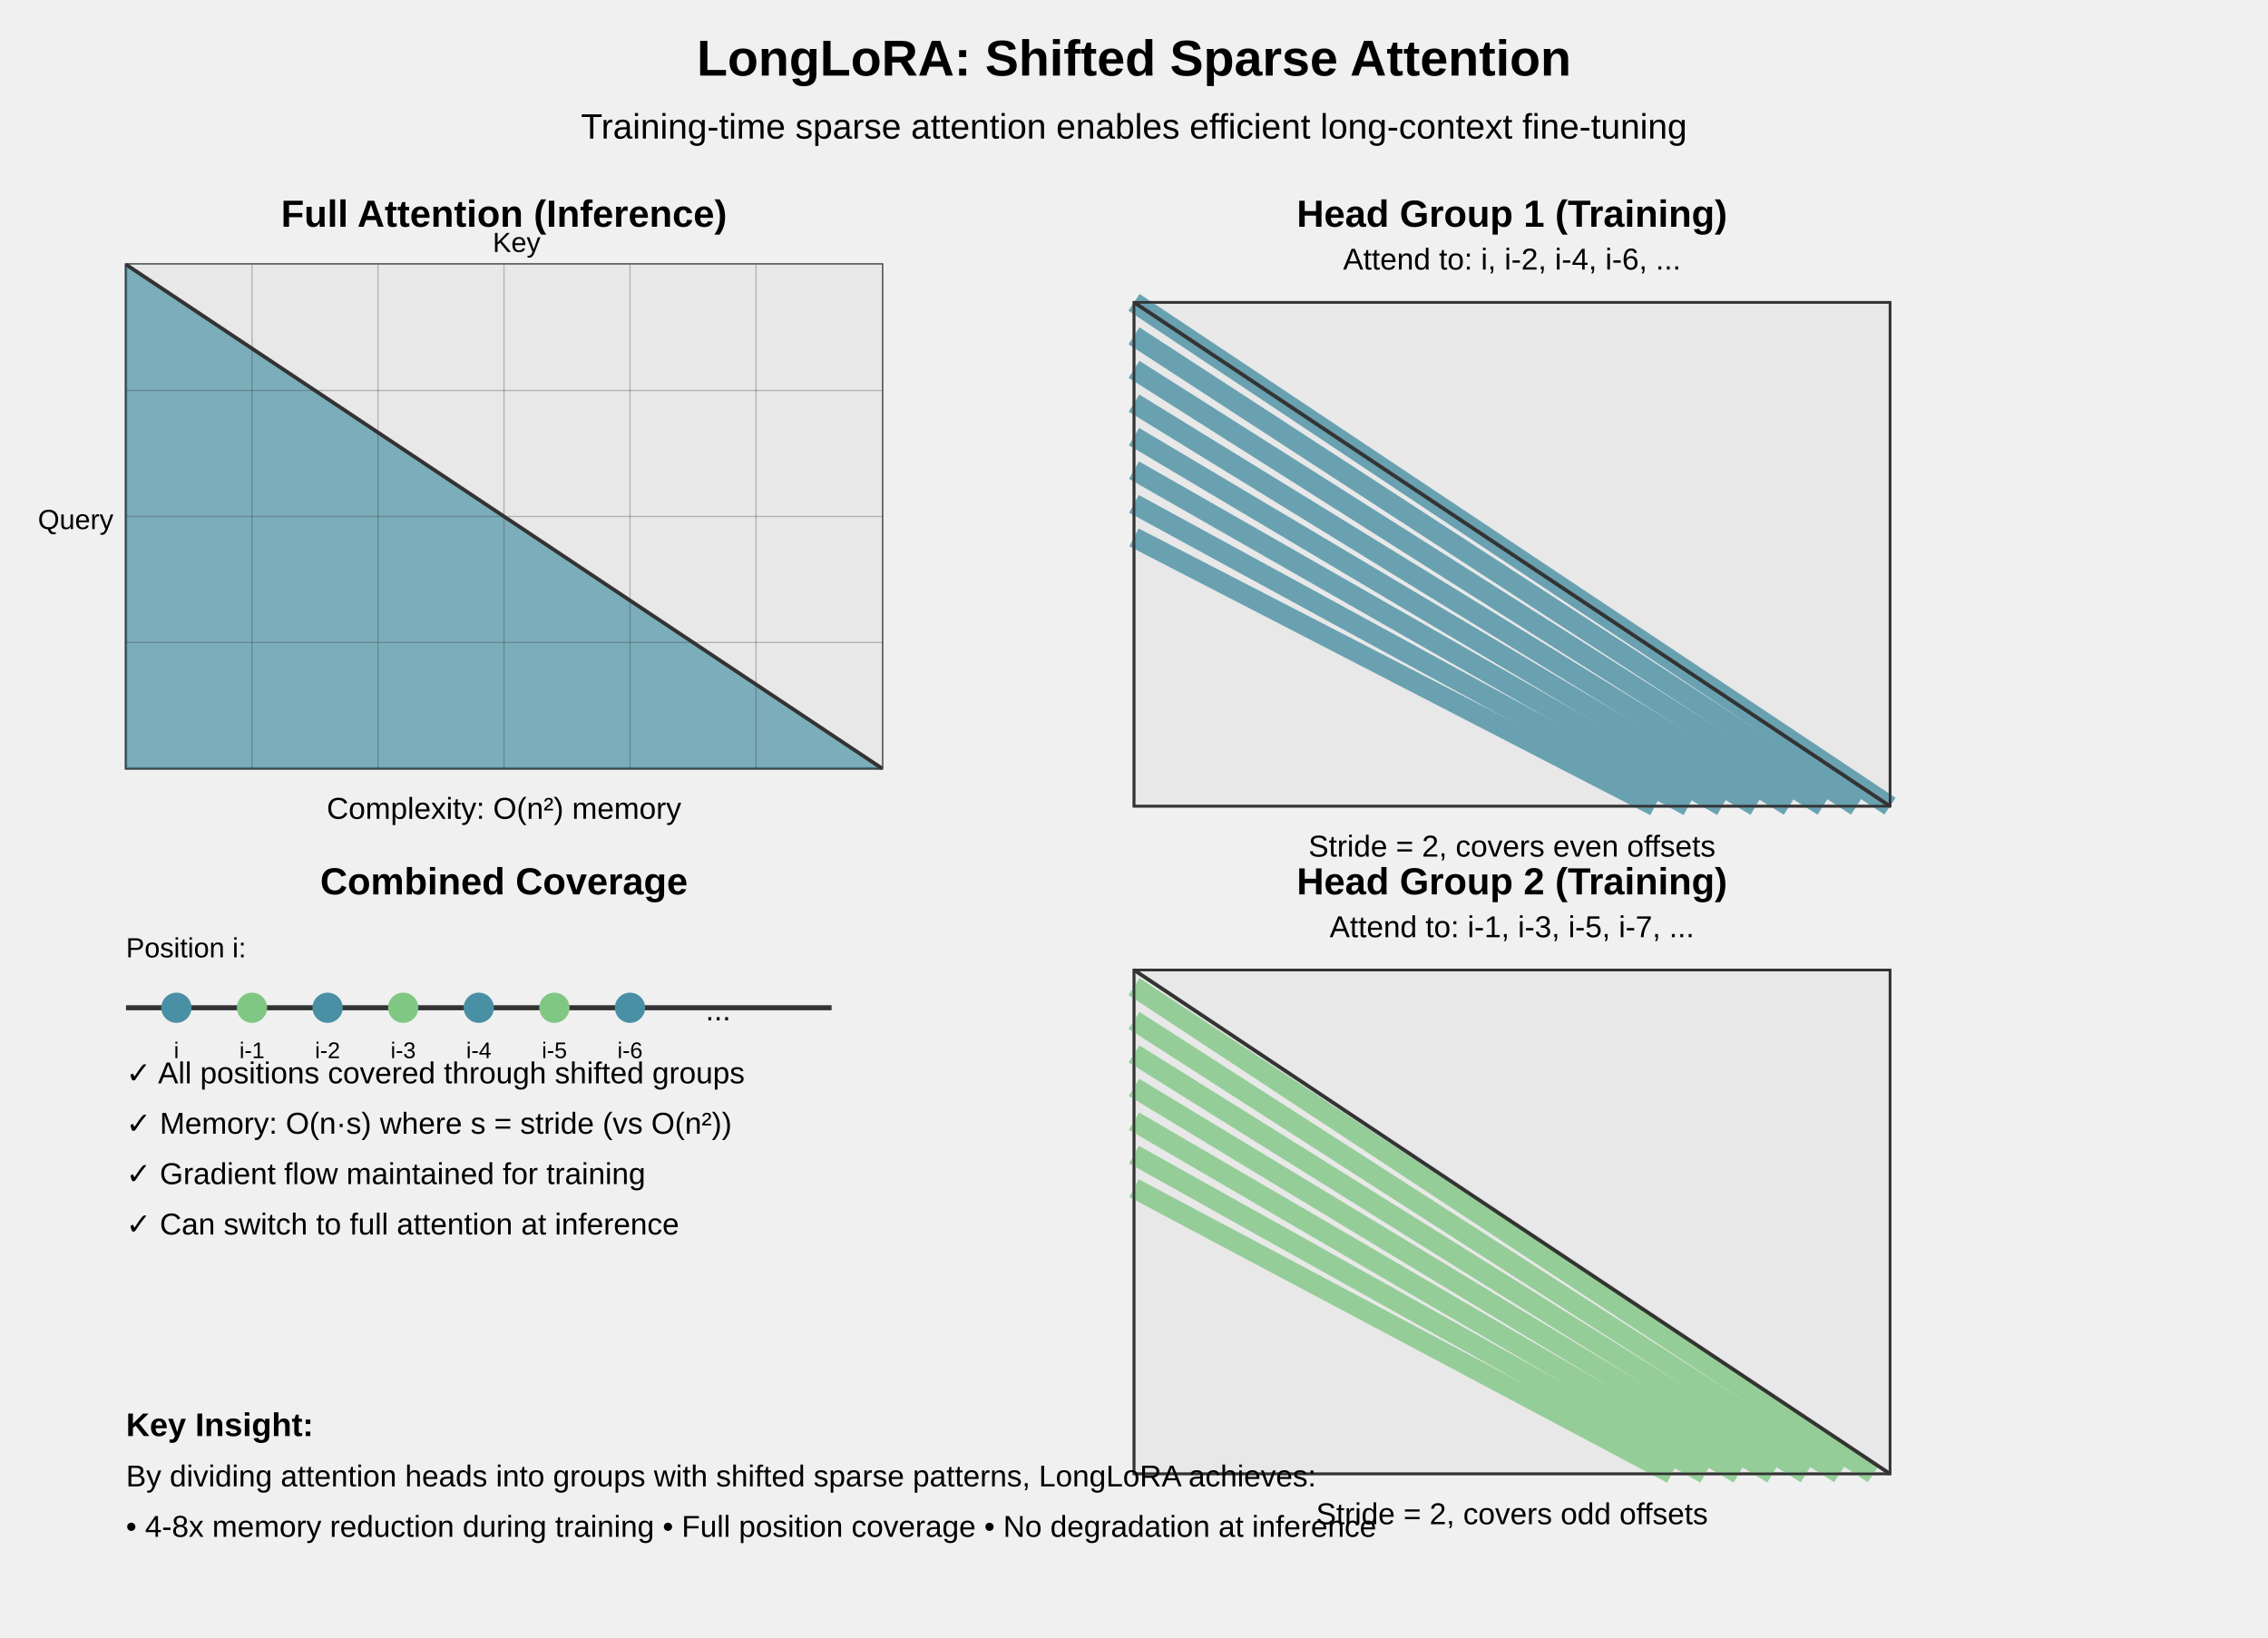
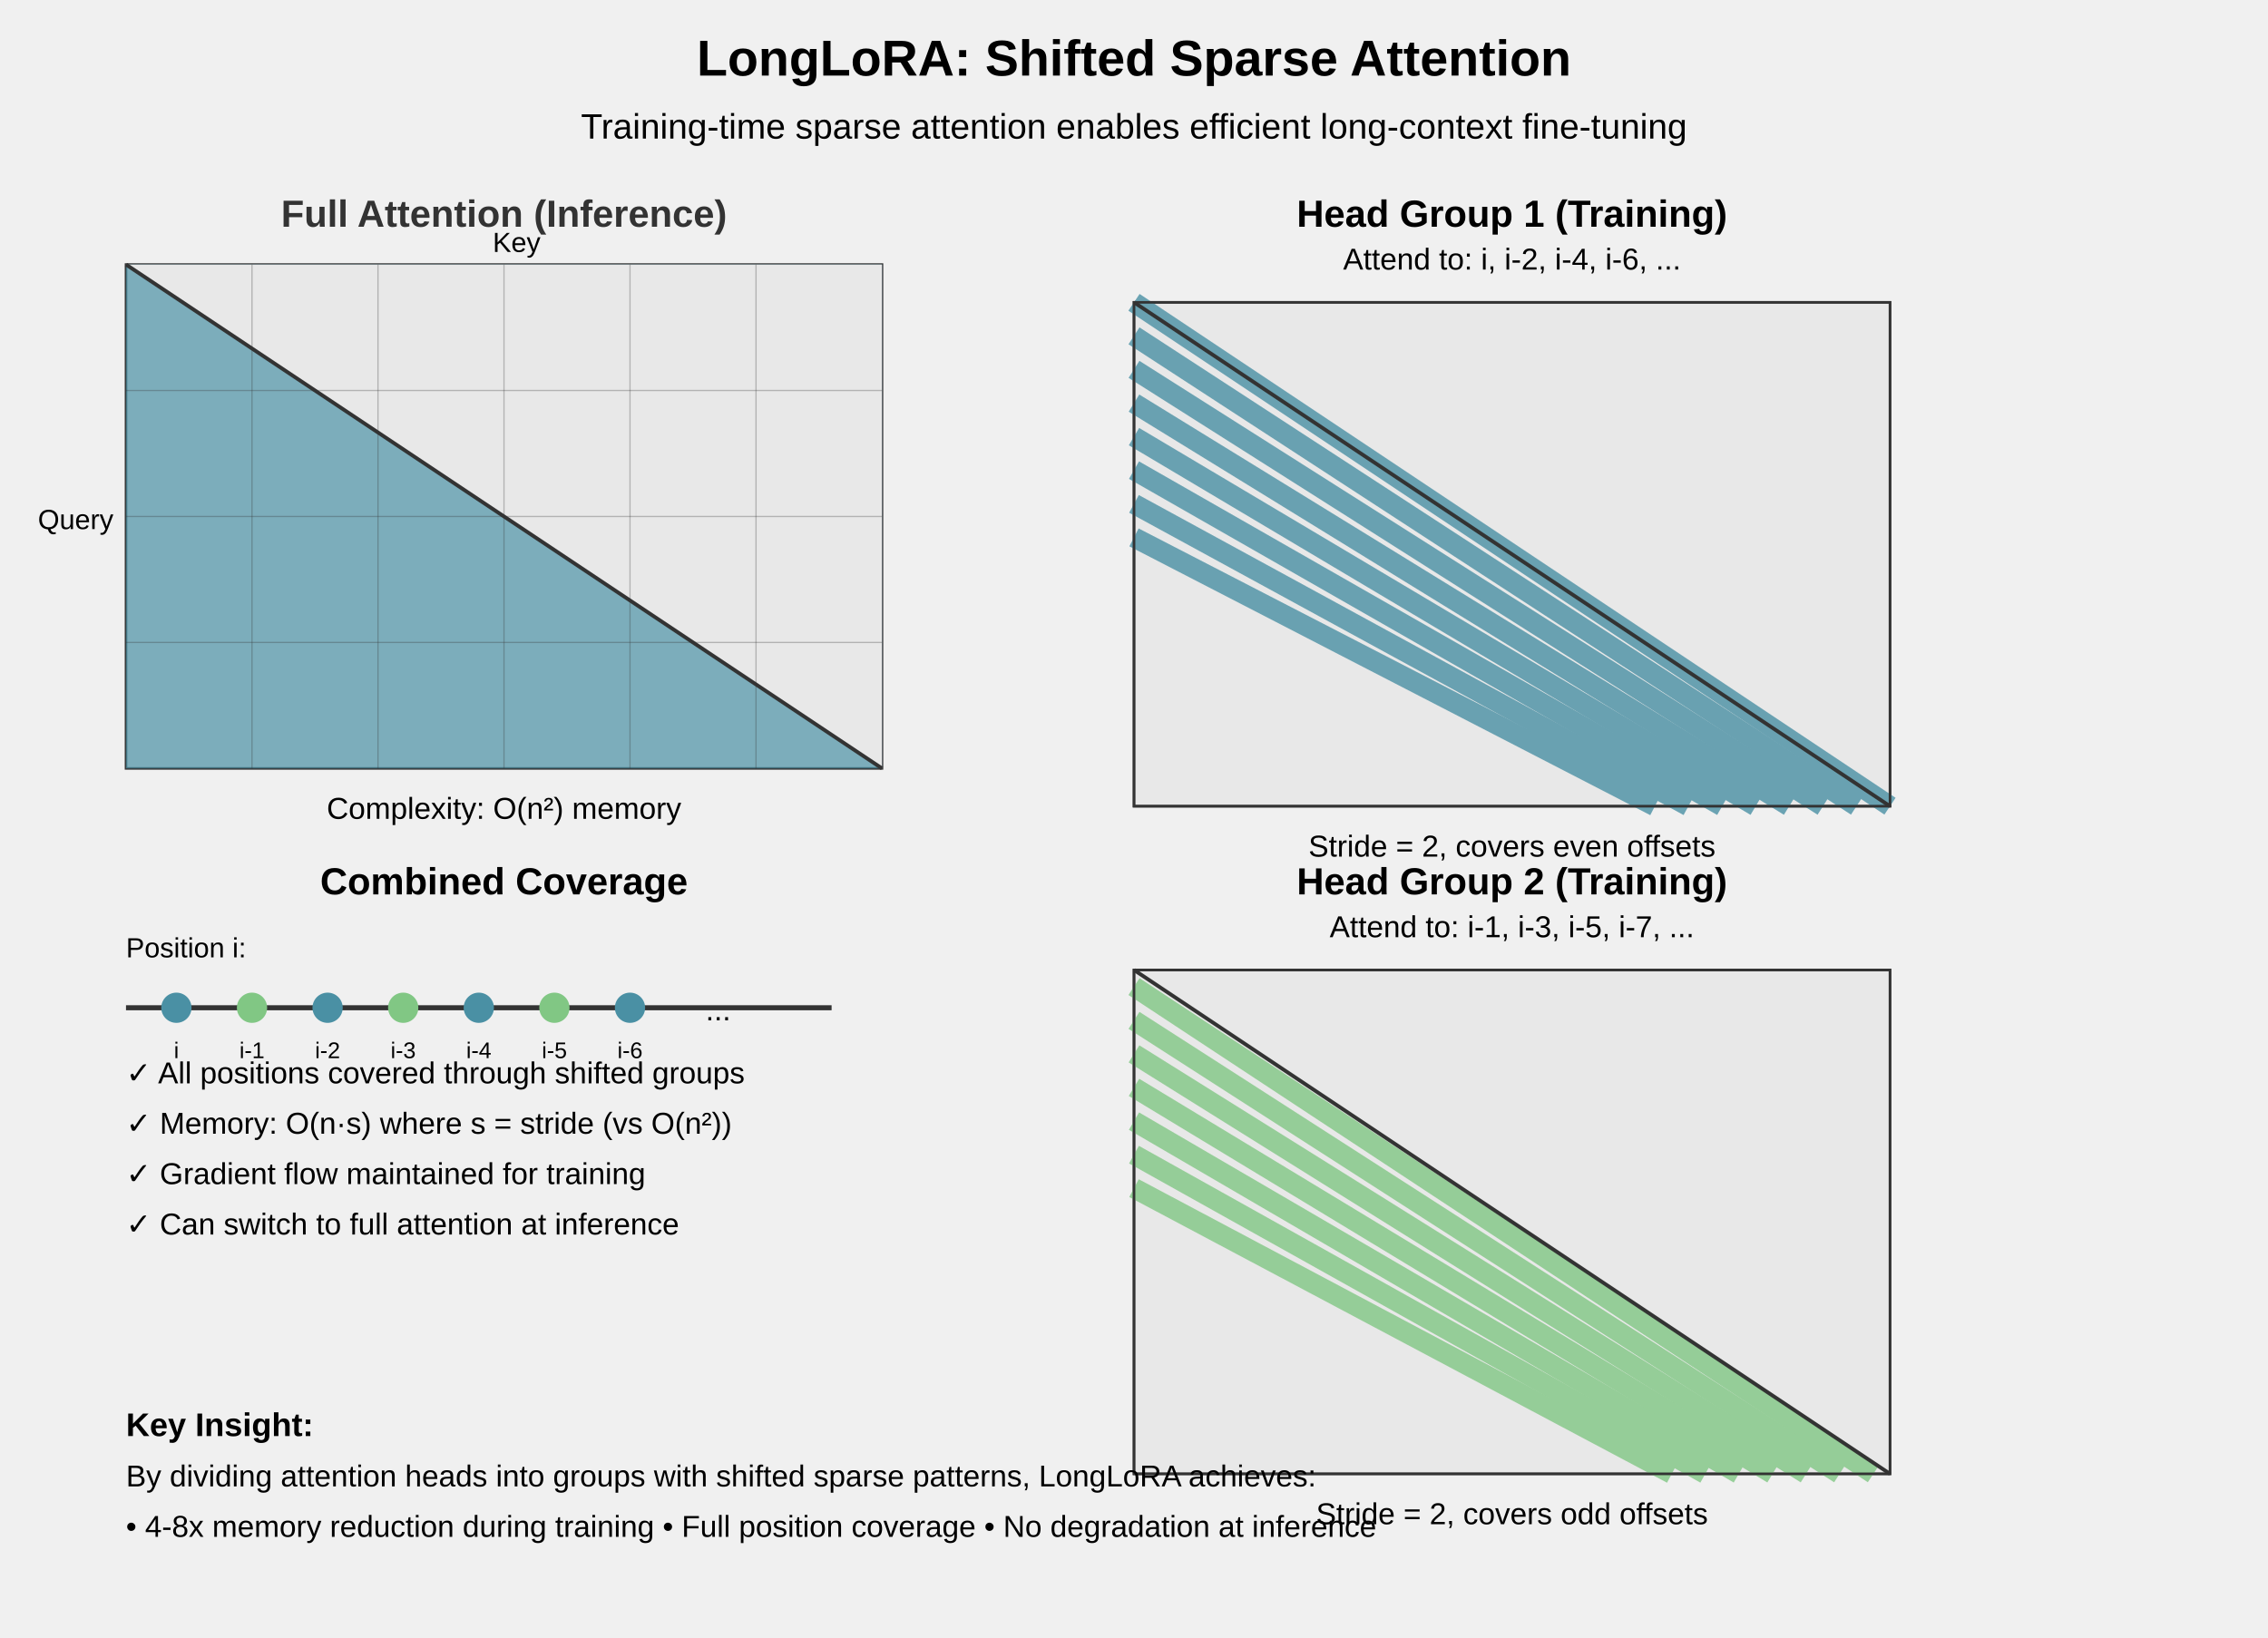
<svg xmlns="http://www.w3.org/2000/svg" viewBox="0 0 900 650">
  <style>
    /* Light mode (default) */
    text { fill: #000000; }
    .axis-text { fill: #000000; }
    .label-text { fill: #666666; }
    line[stroke="#333"] { stroke: #333333; }

    /* Dark mode */
    @media (prefers-color-scheme: dark) {
      text { fill: #ffffff; }
      .axis-text { fill: #ffffff; }
      .label-text { fill: #cccccc; }
      line[stroke="#333"] { stroke: #cccccc; }

      /* Keep white text white in dark mode (for colored backgrounds) */
      text[fill="#fff"],
      text[fill="#ffffff"],
      text[fill="white"] {
        fill: #ffffff;
      }

      /* Keep colored text readable in dark mode */
      text[fill="#E57373"] { fill: #ef5350; }
      text[fill="#81C784"] { fill: #66bb6a; }
      text[fill="#FFB74D"] { fill: #ffa726; }
      text[fill="#4A90A4"] { fill: #4fc3f7; }

      /* Darken colored backgrounds for contrast with white text */
      rect[fill="#4A90A4"] { fill: #2d5f6f; }
      rect[fill="#81C784"] { fill: #4a7c4e; }
    }
  </style>
  <text x="450" y="30" font-family="Arial, sans-serif" font-size="20" font-weight="bold" fill="#333" text-anchor="middle">
    LongLoRA: Shifted Sparse Attention
  </text>
  <text x="450" y="55" font-family="Arial, sans-serif" font-size="14" fill="#666" text-anchor="middle">
    Training-time sparse attention enables efficient long-context fine-tuning
  </text>
  <g transform="translate(50, 90)">
-     <text x="150" y="0" font-family="Arial, sans-serif" font-size="15" font-weight="bold" fill="#333" text-anchor="middle">
+     <text x="150" y="0" font-family="Arial, sans-serif" font-size="15" font-weight="bold" style="fill: #333 !important;" text-anchor="middle">
      Full Attention (Inference)
    </text>
    <g transform="translate(0, 15)">
      <text x="-5" y="105" font-family="Arial, sans-serif" font-size="11" fill="#333" text-anchor="end">Query</text>
      <text x="155" y="-5" font-family="Arial, sans-serif" font-size="11" fill="#333" text-anchor="middle">Key</text>
      <rect x="0" y="0" width="300" height="200" fill="none" stroke="#333" stroke-width="1" />
      <defs>
        <pattern id="fullAttention" x="0" y="0" width="10" height="10" patternUnits="userSpaceOnUse">
          <rect width="10" height="10" fill="#4A90A4" />
        </pattern>
      </defs>
      <polygon points="0,0 0,200 300,200 300,0" fill="url(#fullAttention)" opacity="0.7" />
      <polygon points="0,0 300,200 300,0" fill="#E8E8E8" />
      <line x1="0" y1="0" x2="300" y2="200" stroke="#333" stroke-width="1.5" />
      <line x1="50" y1="0" x2="50" y2="200" stroke="#333" stroke-width="0.5" opacity="0.3" />
      <line x1="100" y1="0" x2="100" y2="200" stroke="#333" stroke-width="0.5" opacity="0.3" />
      <line x1="150" y1="0" x2="150" y2="200" stroke="#333" stroke-width="0.5" opacity="0.3" />
      <line x1="200" y1="0" x2="200" y2="200" stroke="#333" stroke-width="0.5" opacity="0.3" />
      <line x1="250" y1="0" x2="250" y2="200" stroke="#333" stroke-width="0.5" opacity="0.3" />
      <line x1="0" y1="50" x2="300" y2="50" stroke="#333" stroke-width="0.5" opacity="0.3" />
      <line x1="0" y1="100" x2="300" y2="100" stroke="#333" stroke-width="0.5" opacity="0.3" />
      <line x1="0" y1="150" x2="300" y2="150" stroke="#333" stroke-width="0.5" opacity="0.3" />
    </g>
    <text x="150" y="235" font-family="Arial, sans-serif" font-size="12" fill="#666" text-anchor="middle">
      Complexity: O(n²) memory
    </text>
  </g>
  <g transform="translate(450, 90)">
    <text x="150" y="0" font-family="Arial, sans-serif" font-size="15" font-weight="bold" fill="#333" text-anchor="middle">
      Head Group 1 (Training)
    </text>
    <text x="150" y="17" font-family="Arial, sans-serif" font-size="12" fill="#2E7D8E" text-anchor="middle">
      Attend to: i, i-2, i-4, i-6, ...
    </text>
    <g transform="translate(0, 30)">
      <rect x="0" y="0" width="300" height="200" fill="#E8E8E8" stroke="#333" stroke-width="1" />
      <g opacity="0.8">
        <line x1="0" y1="0" x2="300" y2="200" stroke="#4A90A4" stroke-width="8" />
        <line x1="0" y1="13.3" x2="286.7" y2="200" stroke="#4A90A4" stroke-width="8" />
        <line x1="0" y1="26.6" x2="273.4" y2="200" stroke="#4A90A4" stroke-width="8" />
        <line x1="0" y1="40" x2="260" y2="200" stroke="#4A90A4" stroke-width="8" />
        <line x1="0" y1="53.3" x2="246.7" y2="200" stroke="#4A90A4" stroke-width="8" />
        <line x1="0" y1="66.6" x2="233.4" y2="200" stroke="#4A90A4" stroke-width="8" />
        <line x1="0" y1="80" x2="220" y2="200" stroke="#4A90A4" stroke-width="8" />
        <line x1="0" y1="93.3" x2="206.7" y2="200" stroke="#4A90A4" stroke-width="8" />
      </g>
      <rect x="0" y="0" width="300" height="200" fill="none" stroke="#333" stroke-width="1" />
      <line x1="0" y1="0" x2="300" y2="200" stroke="#333" stroke-width="1.5" />
    </g>
    <text x="150" y="250" font-family="Arial, sans-serif" font-size="12" fill="#666" text-anchor="middle">
      Stride = 2, covers even offsets
    </text>
  </g>
  <g transform="translate(450, 355)">
    <text x="150" y="0" font-family="Arial, sans-serif" font-size="15" font-weight="bold" fill="#333" text-anchor="middle">
      Head Group 2 (Training)
    </text>
    <text x="150" y="17" font-family="Arial, sans-serif" font-size="12" fill="#388E3C" text-anchor="middle">
      Attend to: i-1, i-3, i-5, i-7, ...
    </text>
    <g transform="translate(0, 30)">
      <rect x="0" y="0" width="300" height="200" fill="#E8E8E8" stroke="#333" stroke-width="1" />
      <g opacity="0.8">
        <line x1="0" y1="6.6" x2="293.4" y2="200" stroke="#81C784" stroke-width="8" />
        <line x1="0" y1="20" x2="280" y2="200" stroke="#81C784" stroke-width="8" />
        <line x1="0" y1="33.3" x2="266.7" y2="200" stroke="#81C784" stroke-width="8" />
        <line x1="0" y1="46.6" x2="253.4" y2="200" stroke="#81C784" stroke-width="8" />
        <line x1="0" y1="60" x2="240" y2="200" stroke="#81C784" stroke-width="8" />
        <line x1="0" y1="73.3" x2="226.7" y2="200" stroke="#81C784" stroke-width="8" />
        <line x1="0" y1="86.6" x2="213.4" y2="200" stroke="#81C784" stroke-width="8" />
      </g>
      <rect x="0" y="0" width="300" height="200" fill="none" stroke="#333" stroke-width="1" />
      <line x1="0" y1="0" x2="300" y2="200" stroke="#333" stroke-width="1.5" />
    </g>
    <text x="150" y="250" font-family="Arial, sans-serif" font-size="12" fill="#666" text-anchor="middle">
      Stride = 2, covers odd offsets
    </text>
  </g>
  <g transform="translate(50, 355)">
    <text x="150" y="0" font-family="Arial, sans-serif" font-size="15" font-weight="bold" fill="#333" text-anchor="middle">
      Combined Coverage
    </text>
    <g transform="translate(0, 25)">
      <text x="0" y="0" font-family="Arial, sans-serif" font-size="11" fill="#333">Position i:</text>
      <line x1="0" y1="20" x2="280" y2="20" stroke="#333" stroke-width="2" />
      <circle cx="20" cy="20" r="6" fill="#4A90A4" />
      <text x="20" y="40" font-family="Arial, sans-serif" font-size="9" fill="#333" text-anchor="middle">i</text>
      <circle cx="50" cy="20" r="6" fill="#81C784" />
      <text x="50" y="40" font-family="Arial, sans-serif" font-size="9" fill="#333" text-anchor="middle">i-1</text>
      <circle cx="80" cy="20" r="6" fill="#4A90A4" />
      <text x="80" y="40" font-family="Arial, sans-serif" font-size="9" fill="#333" text-anchor="middle">i-2</text>
      <circle cx="110" cy="20" r="6" fill="#81C784" />
      <text x="110" y="40" font-family="Arial, sans-serif" font-size="9" fill="#333" text-anchor="middle">i-3</text>
      <circle cx="140" cy="20" r="6" fill="#4A90A4" />
      <text x="140" y="40" font-family="Arial, sans-serif" font-size="9" fill="#333" text-anchor="middle">i-4</text>
      <circle cx="170" cy="20" r="6" fill="#81C784" />
      <text x="170" y="40" font-family="Arial, sans-serif" font-size="9" fill="#333" text-anchor="middle">i-5</text>
      <circle cx="200" cy="20" r="6" fill="#4A90A4" />
      <text x="200" y="40" font-family="Arial, sans-serif" font-size="9" fill="#333" text-anchor="middle">i-6</text>
      <text x="230" y="25" font-family="Arial, sans-serif" font-size="12" fill="#333">...</text>
    </g>
    <text x="0" y="75" font-family="Arial, sans-serif" font-size="12" fill="#666">
      ✓ All positions covered through shifted groups
    </text>
    <text x="0" y="95" font-family="Arial, sans-serif" font-size="12" fill="#666">
      ✓ Memory: O(n·s) where s = stride (vs O(n²))
    </text>
    <text x="0" y="115" font-family="Arial, sans-serif" font-size="12" fill="#666">
      ✓ Gradient flow maintained for training
    </text>
    <text x="0" y="135" font-family="Arial, sans-serif" font-size="12" fill="#666">
      ✓ Can switch to full attention at inference
    </text>
  </g>
  <g transform="translate(50, 570)">
    <text x="0" y="0" font-family="Arial, sans-serif" font-size="13" font-weight="bold" fill="#333">
      Key Insight:
    </text>
    <text x="0" y="20" font-family="Arial, sans-serif" font-size="12" fill="#666">
      By dividing attention heads into groups with shifted sparse patterns, LongLoRA achieves:
    </text>
    <text x="0" y="40" font-family="Arial, sans-serif" font-size="12" fill="#666">
      • 4-8x memory reduction during training • Full position coverage • No degradation at inference
    </text>
  </g>
</svg>
